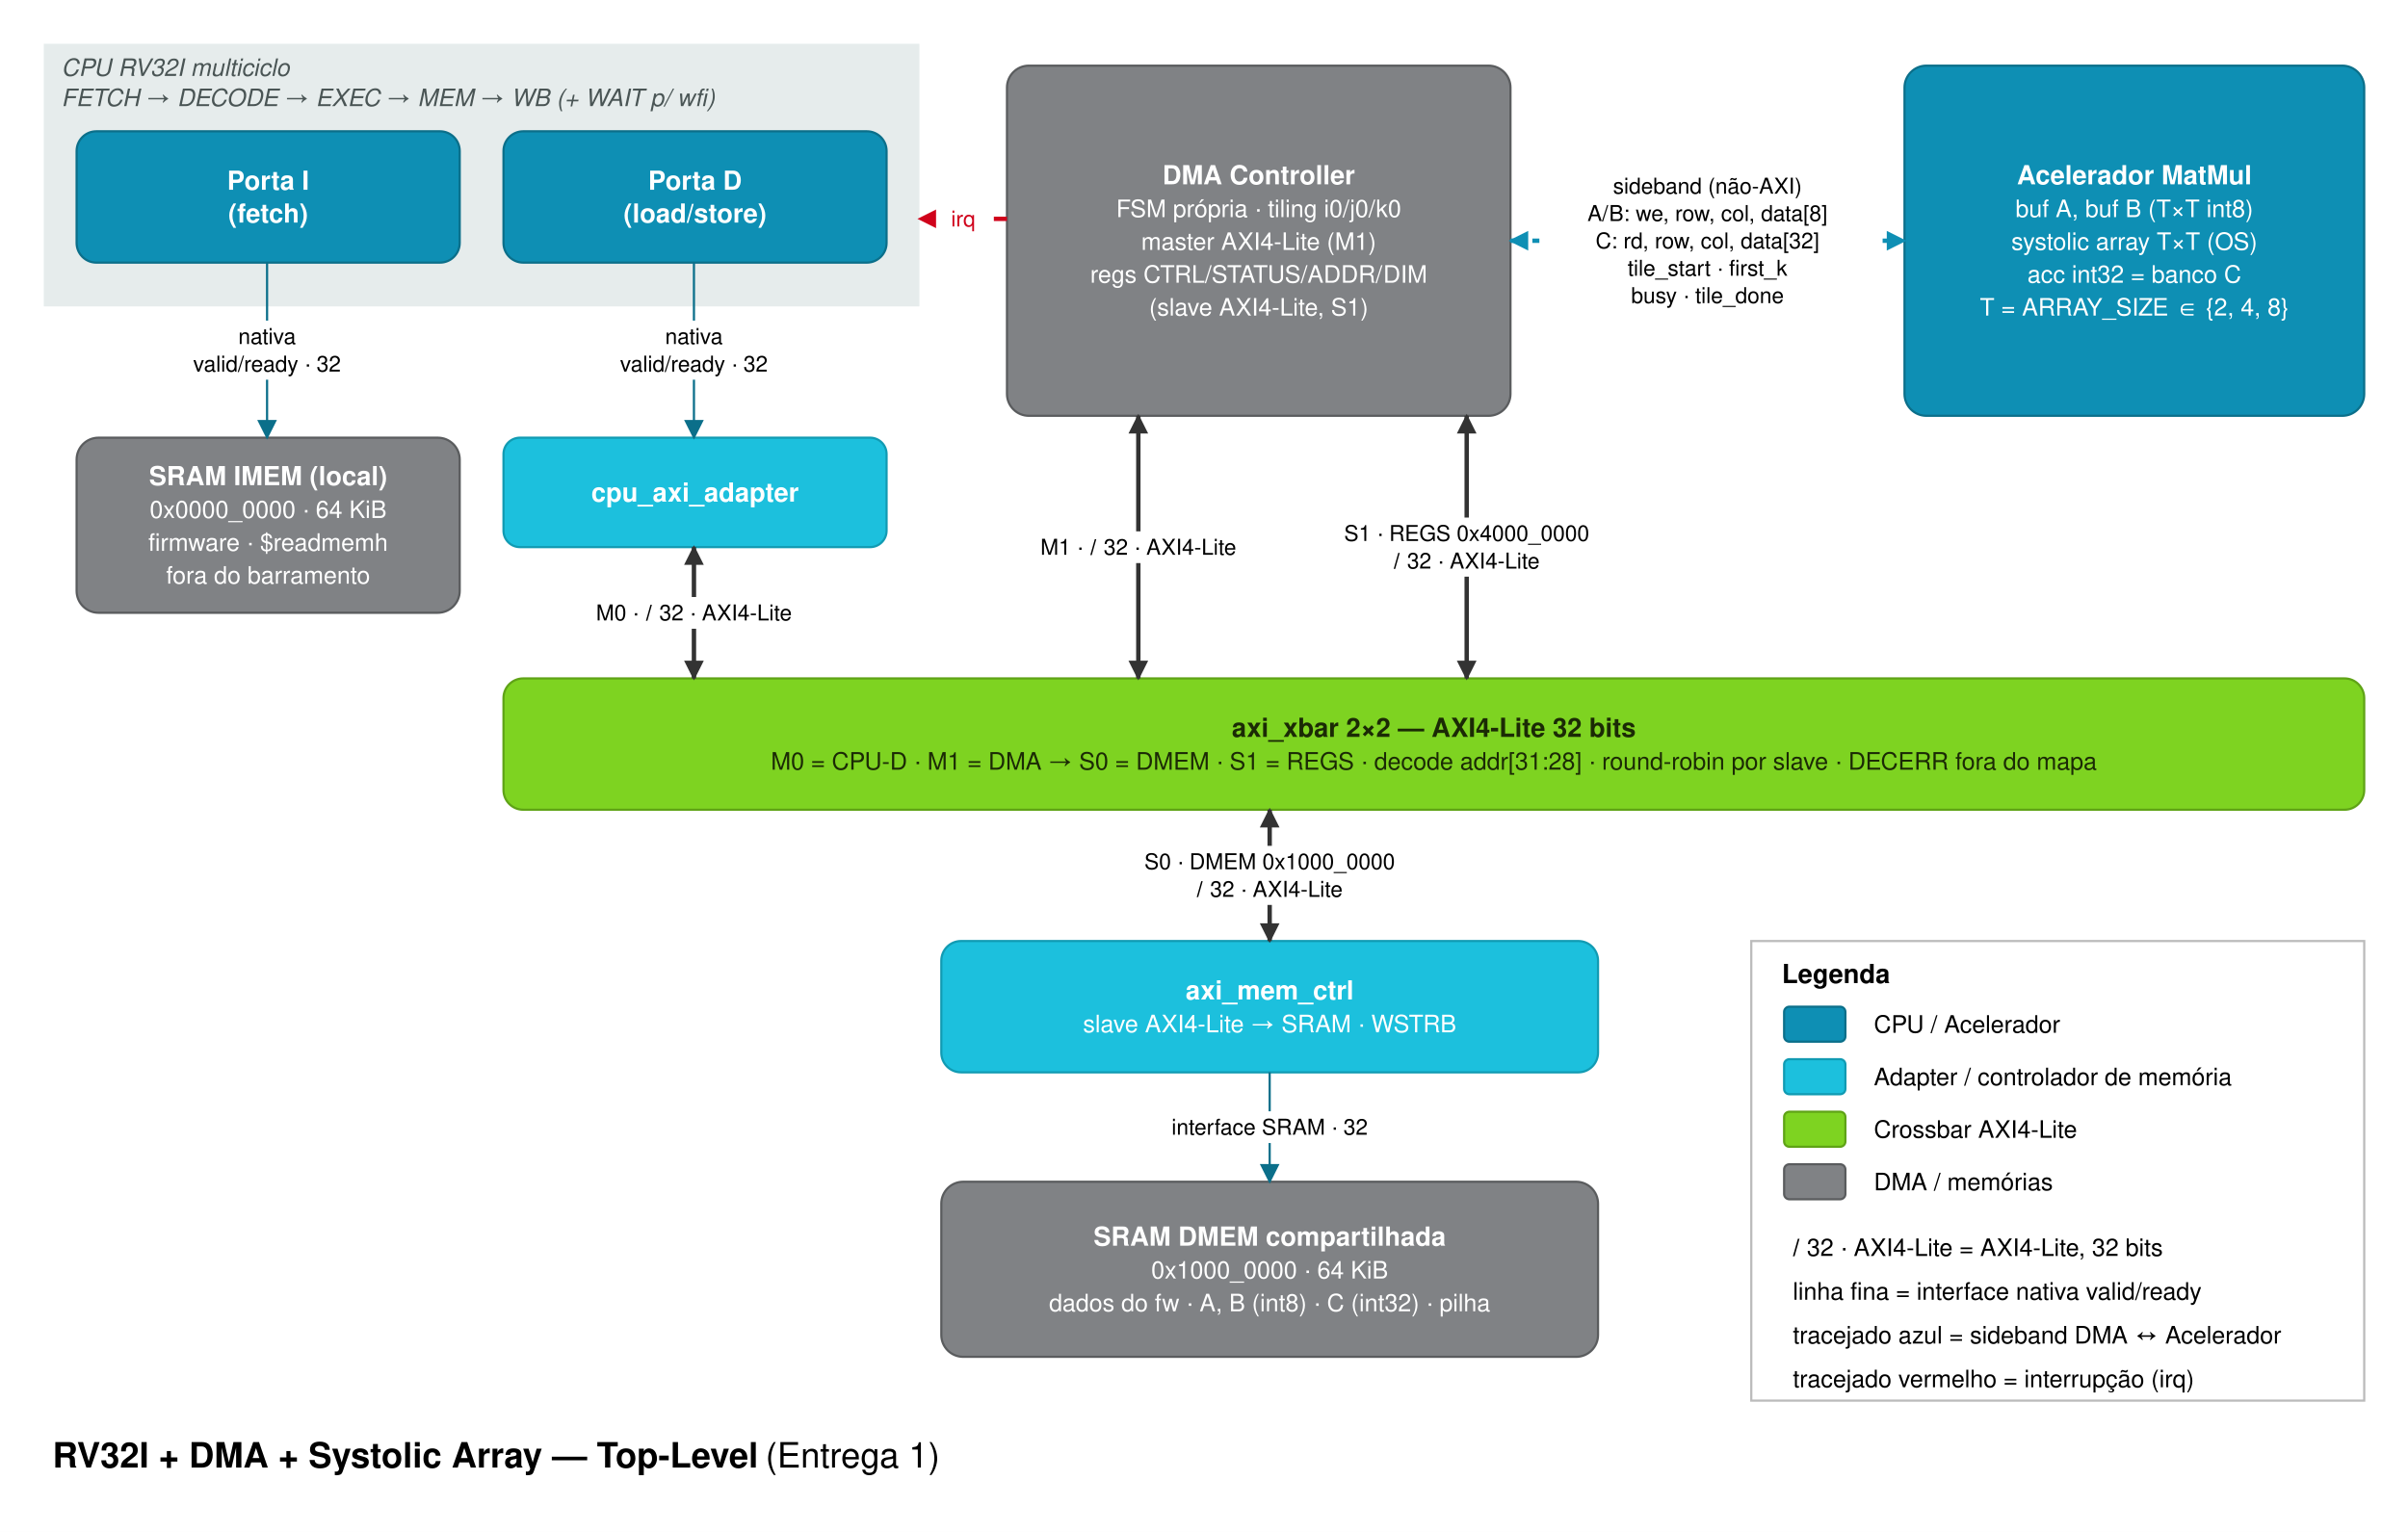
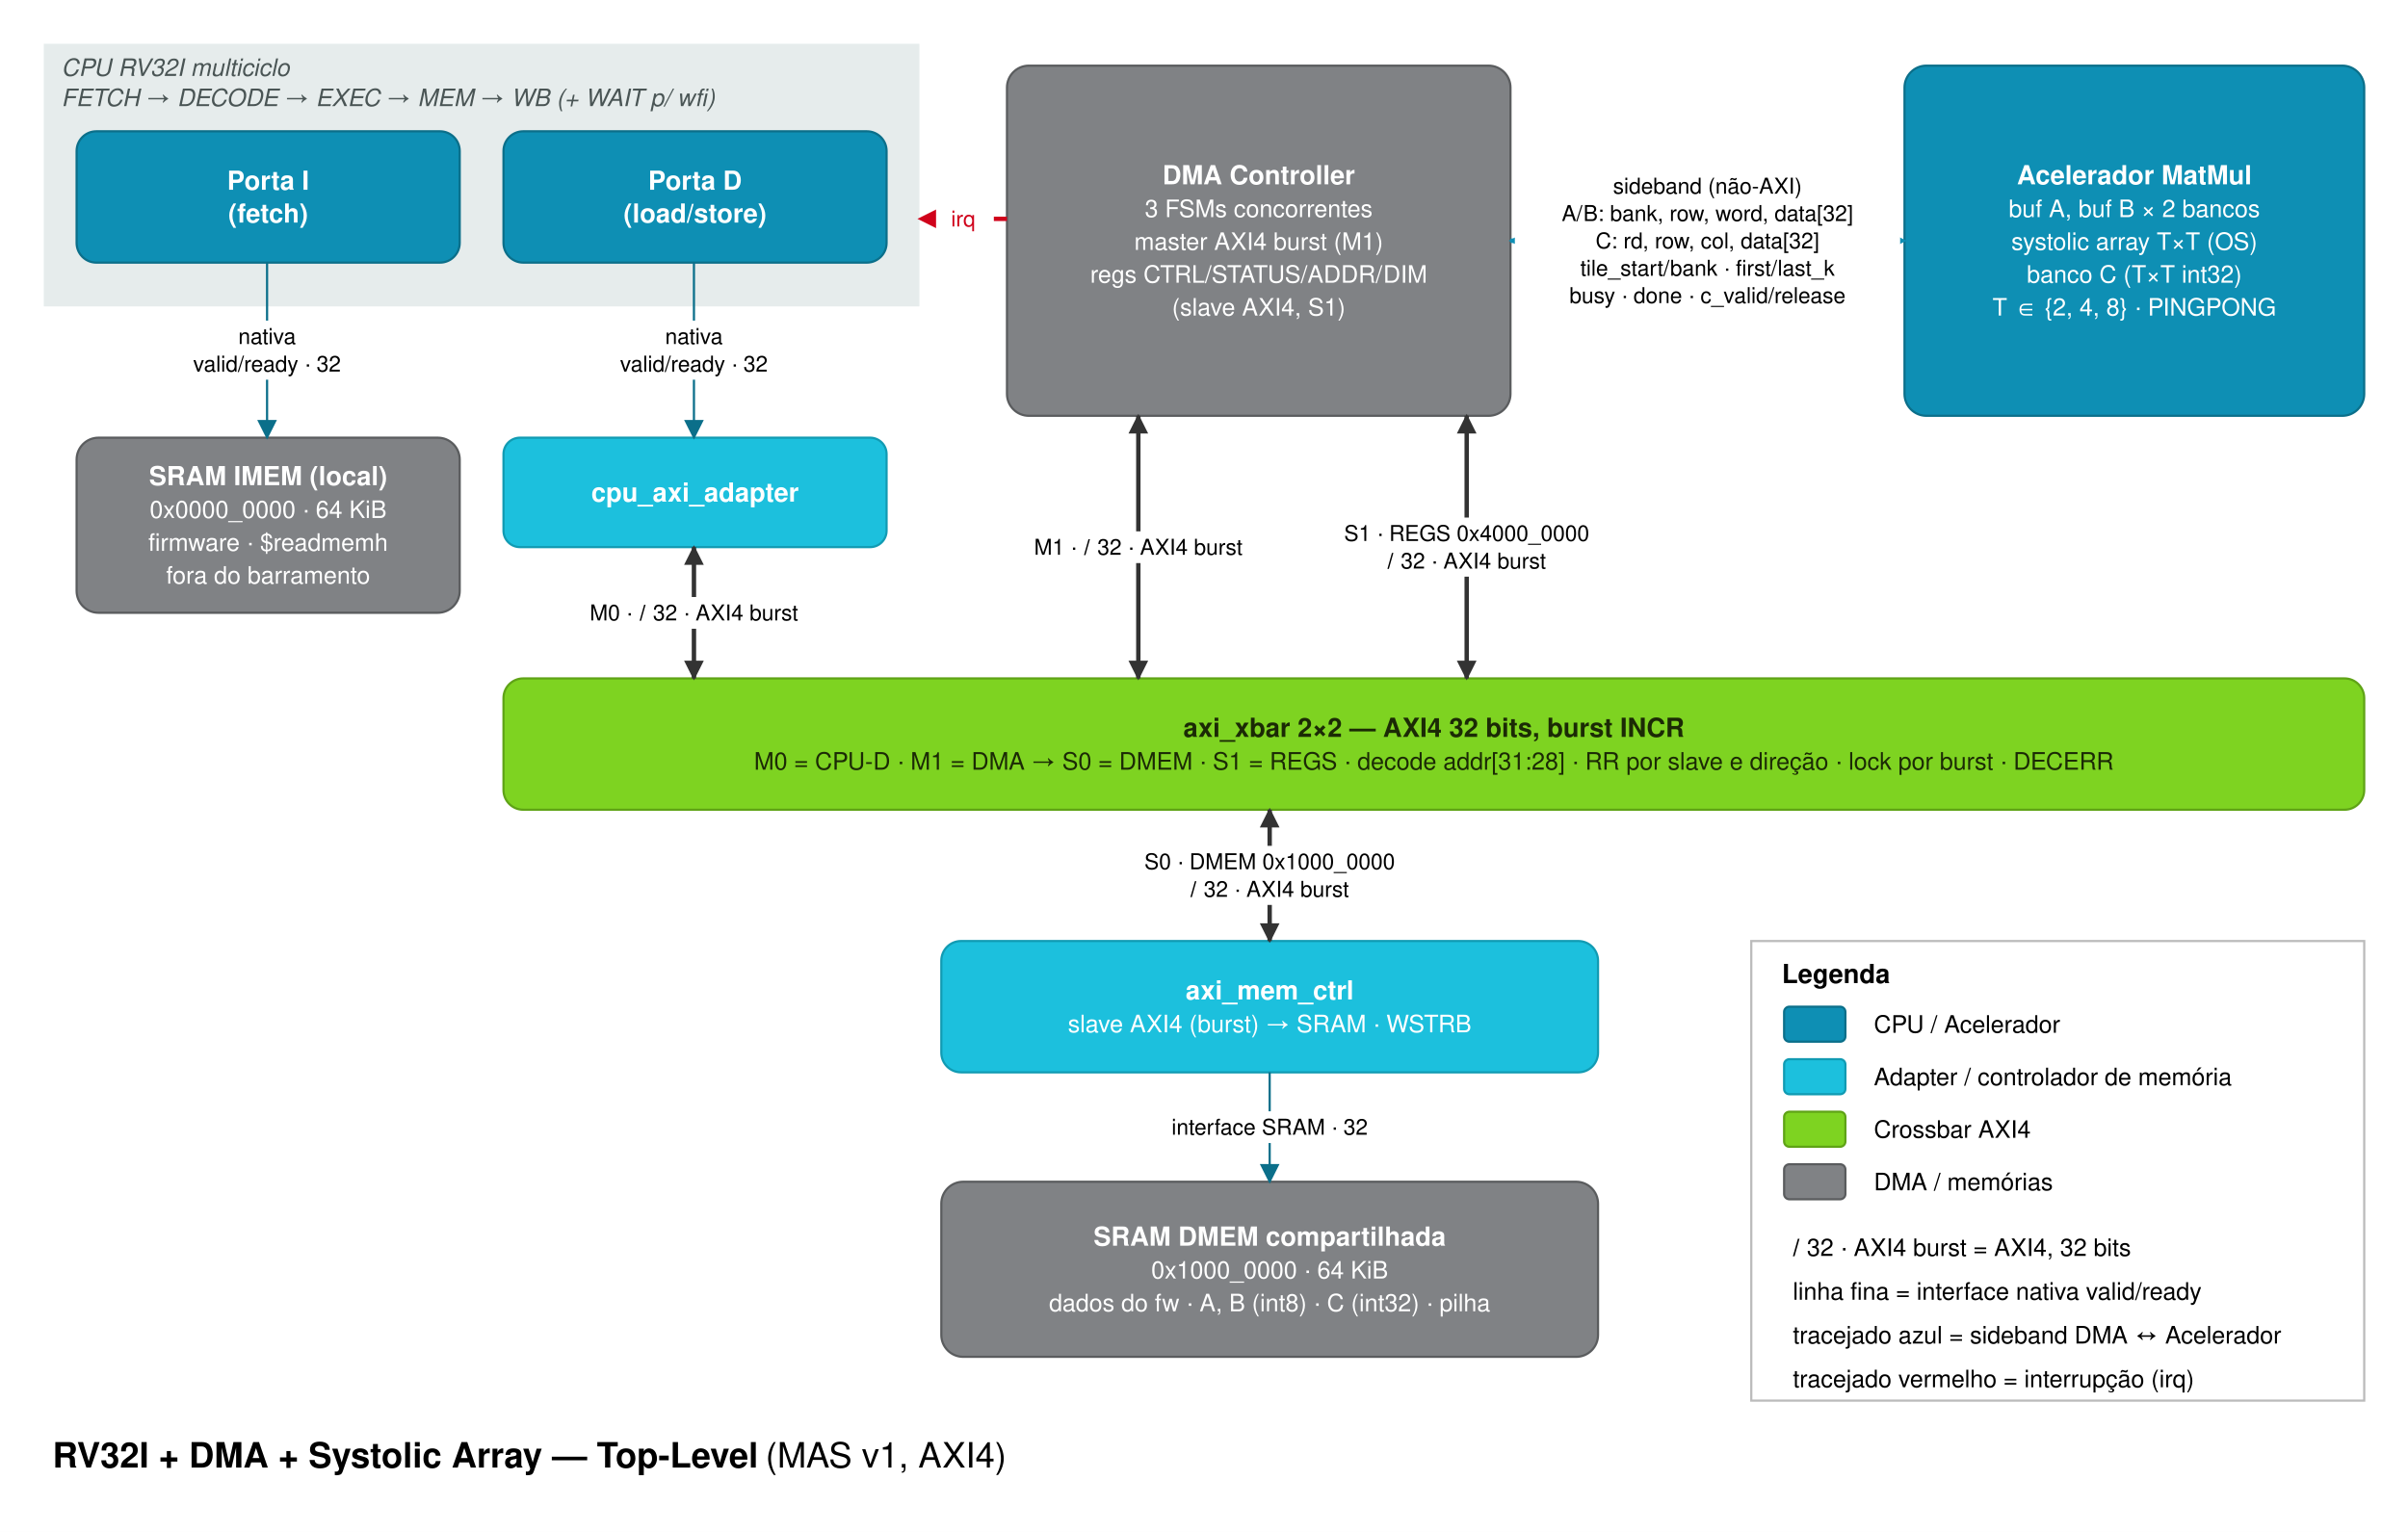
<svg xmlns="http://www.w3.org/2000/svg" font-family="Helvetica, Arial, sans-serif" width="1100" height="700" viewBox="0 0 1100 700">
  <defs>
    <marker id="m_fill_0B6F8A" viewBox="0 0 10 10" refX="9" refY="5" markerWidth="9" markerHeight="9" markerUnits="userSpaceOnUse" orient="auto-start-reverse">
      <path d="M0,0 L10,5 L0,10 z" fill="#0B6F8A" />
    </marker>
    <marker id="m_fill_333333" viewBox="0 0 10 10" refX="9" refY="5" markerWidth="9" markerHeight="9" markerUnits="userSpaceOnUse" orient="auto-start-reverse">
      <path d="M0,0 L10,5 L0,10 z" fill="#333333" />
    </marker>
    <marker id="m_fill_0E8FB4" viewBox="0 0 10 10" refX="9" refY="5" markerWidth="9" markerHeight="9" markerUnits="userSpaceOnUse" orient="auto-start-reverse">
      <path d="M0,0 L10,5 L0,10 z" fill="#0E8FB4" />
    </marker>
    <marker id="m_fill_D0021B" viewBox="0 0 10 10" refX="9" refY="5" markerWidth="9" markerHeight="9" markerUnits="userSpaceOnUse" orient="auto-start-reverse">
      <path d="M0,0 L10,5 L0,10 z" fill="#D0021B" />
    </marker>
  </defs>
  <rect x="0" y="0" fill="#FFFFFF" width="1100" height="700" />
  <rect x="20" y="20" width="400" height="120" fill="#E6ECEC" stroke="none" stroke-width="1" />
  <text x="28.0" y="34.7" text-anchor="start" fill="#4A5555" font-style="italic">
    <tspan font-size="11" font-weight="normal">CPU RV32I multiciclo</tspan>
  </text>
  <text x="28.0" y="48.5" text-anchor="start" fill="#4A5555" font-style="italic">
    <tspan font-size="11" font-weight="normal">FETCH → DECODE → EXEC → MEM → WB (+ WAIT p/ wfi)</tspan>
  </text>
  <rect x="35" y="60" width="175" height="60" fill="#0E8FB4" stroke="#0B6F8A" stroke-width="1" rx="9.0" ry="9.0" />
  <text x="122.5" y="86.7" text-anchor="middle" fill="#FFFFFF">
    <tspan font-size="12" font-weight="bold">Porta I</tspan>
  </text>
  <text x="122.5" y="101.7" text-anchor="middle" fill="#FFFFFF">
    <tspan font-size="12" font-weight="bold">(fetch)</tspan>
  </text>
  <rect x="230" y="60" width="175" height="60" fill="#0E8FB4" stroke="#0B6F8A" stroke-width="1" rx="9.0" ry="9.0" />
  <text x="317.5" y="86.7" text-anchor="middle" fill="#FFFFFF">
    <tspan font-size="12" font-weight="bold">Porta D</tspan>
  </text>
  <text x="317.5" y="101.7" text-anchor="middle" fill="#FFFFFF">
    <tspan font-size="12" font-weight="bold">(load/store)</tspan>
  </text>
  <rect x="35" y="200" width="175" height="80" fill="#808285" stroke="#5A5C5E" stroke-width="1" rx="10.0" ry="10.0" />
  <text x="122.5" y="221.7" text-anchor="middle" fill="#FFFFFF">
    <tspan font-size="12" font-weight="bold">SRAM IMEM (local)</tspan>
  </text>
  <text x="122.5" y="236.7" text-anchor="middle" fill="#FFFFFF">
    <tspan font-size="11" font-weight="normal">0x0000_0000 · 64 KiB</tspan>
  </text>
  <text x="122.5" y="251.7" text-anchor="middle" fill="#FFFFFF">
    <tspan font-size="11" font-weight="normal">firmware · $readmemh</tspan>
  </text>
  <text x="122.5" y="266.7" text-anchor="middle" fill="#FFFFFF">
    <tspan font-size="11" font-weight="normal">fora do barramento</tspan>
  </text>
  <rect x="230" y="200" width="175" height="50" fill="#1CC0DD" stroke="#119BB3" stroke-width="1" rx="7.5" ry="7.5" />
  <text x="317.5" y="229.2" text-anchor="middle" fill="#FFFFFF">
    <tspan font-size="12" font-weight="bold">cpu_axi_adapter</tspan>
  </text>
  <rect x="460" y="30" width="230" height="160" fill="#808285" stroke="#5A5C5E" stroke-width="1" rx="10.0" ry="10.0" />
  <text x="575.0" y="84.2" text-anchor="middle" fill="#FFFFFF">
    <tspan font-size="12" font-weight="bold">DMA Controller</tspan>
  </text>
  <text x="575.0" y="99.2" text-anchor="middle" fill="#FFFFFF">
-     <tspan font-size="11" font-weight="normal">FSM própria · tiling i0/j0/k0</tspan>
+     <tspan font-size="11" font-weight="normal">3 FSMs concorrentes</tspan>
  </text>
  <text x="575.0" y="114.2" text-anchor="middle" fill="#FFFFFF">
-     <tspan font-size="11" font-weight="normal">master AXI4-Lite (M1)</tspan>
+     <tspan font-size="11" font-weight="normal">master AXI4 burst (M1)</tspan>
  </text>
  <text x="575.0" y="129.2" text-anchor="middle" fill="#FFFFFF">
    <tspan font-size="11" font-weight="normal">regs CTRL/STATUS/ADDR/DIM</tspan>
  </text>
  <text x="575.0" y="144.2" text-anchor="middle" fill="#FFFFFF">
-     <tspan font-size="11" font-weight="normal">(slave AXI4-Lite, S1)</tspan>
+     <tspan font-size="11" font-weight="normal">(slave AXI4, S1)</tspan>
  </text>
  <rect x="870" y="30" width="210" height="160" fill="#0E8FB4" stroke="#0B6F8A" stroke-width="1" rx="10.0" ry="10.0" />
  <text x="975.0" y="84.2" text-anchor="middle" fill="#FFFFFF">
    <tspan font-size="12" font-weight="bold">Acelerador MatMul</tspan>
  </text>
  <text x="975.0" y="99.2" text-anchor="middle" fill="#FFFFFF">
-     <tspan font-size="11" font-weight="normal">buf A, buf B (T×T int8)</tspan>
+     <tspan font-size="11" font-weight="normal">buf A, buf B × 2 bancos</tspan>
  </text>
  <text x="975.0" y="114.2" text-anchor="middle" fill="#FFFFFF">
    <tspan font-size="11" font-weight="normal">systolic array T×T (OS)</tspan>
  </text>
  <text x="975.0" y="129.2" text-anchor="middle" fill="#FFFFFF">
-     <tspan font-size="11" font-weight="normal">acc int32 = banco C</tspan>
+     <tspan font-size="11" font-weight="normal">banco C (T×T int32)</tspan>
  </text>
  <text x="975.0" y="144.2" text-anchor="middle" fill="#FFFFFF">
-     <tspan font-size="11" font-weight="normal">T = ARRAY_SIZE ∈ {2, 4, 8}</tspan>
+     <tspan font-size="11" font-weight="normal">T ∈ {2, 4, 8} · PINGPONG</tspan>
  </text>
  <rect x="230" y="310" width="850" height="60" fill="#7ED321" stroke="#5FA316" stroke-width="1" rx="9.0" ry="9.0" />
  <text x="655.0" y="336.7" text-anchor="middle" fill="#1B2A05">
-     <tspan font-size="12" font-weight="bold">axi_xbar 2×2 — AXI4-Lite 32 bits</tspan>
+     <tspan font-size="12" font-weight="bold">axi_xbar 2×2 — AXI4 32 bits, burst INCR</tspan>
  </text>
  <text x="655.0" y="351.7" text-anchor="middle" fill="#1B2A05">
-     <tspan font-size="11" font-weight="normal">M0 = CPU-D · M1 = DMA → S0 = DMEM · S1 = REGS · decode addr[31:28] · round-robin por slave · DECERR fora do mapa</tspan>
+     <tspan font-size="11" font-weight="normal">M0 = CPU-D · M1 = DMA → S0 = DMEM · S1 = REGS · decode addr[31:28] · RR por slave e direção · lock por burst · DECERR</tspan>
  </text>
  <rect x="430" y="430" width="300" height="60" fill="#1CC0DD" stroke="#119BB3" stroke-width="1" rx="9.0" ry="9.0" />
  <text x="580.0" y="456.7" text-anchor="middle" fill="#FFFFFF">
    <tspan font-size="12" font-weight="bold">axi_mem_ctrl</tspan>
  </text>
  <text x="580.0" y="471.7" text-anchor="middle" fill="#FFFFFF">
-     <tspan font-size="11" font-weight="normal">slave AXI4-Lite → SRAM · WSTRB</tspan>
+     <tspan font-size="11" font-weight="normal">slave AXI4 (burst) → SRAM · WSTRB</tspan>
  </text>
  <rect x="430" y="540" width="300" height="80" fill="#808285" stroke="#5A5C5E" stroke-width="1" rx="10.0" ry="10.0" />
  <text x="580.0" y="569.2" text-anchor="middle" fill="#FFFFFF">
    <tspan font-size="12" font-weight="bold">SRAM DMEM compartilhada</tspan>
  </text>
  <text x="580.0" y="584.2" text-anchor="middle" fill="#FFFFFF">
    <tspan font-size="11" font-weight="normal">0x1000_0000 · 64 KiB</tspan>
  </text>
  <text x="580.0" y="599.2" text-anchor="middle" fill="#FFFFFF">
    <tspan font-size="11" font-weight="normal">dados do fw · A, B (int8) · C (int32) · pilha</tspan>
  </text>
  <polyline points="122,120 122,200" fill="none" stroke="#0B6F8A" stroke-width="1" marker-end="url(#m_fill_0B6F8A)" />
  <polyline points="317,120 317,200" fill="none" stroke="#0B6F8A" stroke-width="1" marker-end="url(#m_fill_0B6F8A)" />
  <polyline points="317,250 317,310" fill="none" stroke="#333333" stroke-width="2" marker-end="url(#m_fill_333333)" marker-start="url(#m_fill_333333)" />
  <polyline points="520,190 520,310" fill="none" stroke="#333333" stroke-width="2" marker-end="url(#m_fill_333333)" marker-start="url(#m_fill_333333)" />
  <polyline points="670,310 670,190" fill="none" stroke="#333333" stroke-width="2" marker-end="url(#m_fill_333333)" marker-start="url(#m_fill_333333)" />
  <polyline points="580,370 580,430" fill="none" stroke="#333333" stroke-width="2" marker-end="url(#m_fill_333333)" marker-start="url(#m_fill_333333)" />
  <polyline points="580,490 580,540" fill="none" stroke="#0B6F8A" stroke-width="1" marker-end="url(#m_fill_0B6F8A)" />
  <polyline points="690,110 870,110" fill="none" stroke="#0E8FB4" stroke-width="2" stroke-dasharray="6,4" marker-end="url(#m_fill_0E8FB4)" marker-start="url(#m_fill_0E8FB4)" />
  <polyline points="460,100 420,100" fill="none" stroke="#D0021B" stroke-width="2" stroke-dasharray="6,4" marker-end="url(#m_fill_D0021B)" />
  <rect x="800" y="430" width="280" height="210" fill="#FFFFFF" stroke="#BBBBBB" stroke-width="1" />
  <text x="814.0" y="449.2" text-anchor="start" fill="#000000">
    <tspan font-size="12" font-weight="bold">Legenda</tspan>
  </text>
  <rect x="815" y="460" width="28" height="16" fill="#0E8FB4" stroke="#0B6F8A" stroke-width="1" rx="2.4" ry="2.4" />
  <text x="856.0" y="471.9" text-anchor="start" fill="#000000">
    <tspan font-size="11" font-weight="normal">CPU / Acelerador</tspan>
  </text>
  <rect x="815" y="484" width="28" height="16" fill="#1CC0DD" stroke="#119BB3" stroke-width="1" rx="2.4" ry="2.4" />
  <text x="856.0" y="495.9" text-anchor="start" fill="#000000">
    <tspan font-size="11" font-weight="normal">Adapter / controlador de memória</tspan>
  </text>
  <rect x="815" y="508" width="28" height="16" fill="#7ED321" stroke="#5FA316" stroke-width="1" rx="2.4" ry="2.4" />
  <text x="856.0" y="519.9" text-anchor="start" fill="#000000">
-     <tspan font-size="11" font-weight="normal">Crossbar AXI4-Lite</tspan>
+     <tspan font-size="11" font-weight="normal">Crossbar AXI4</tspan>
  </text>
  <rect x="815" y="532" width="28" height="16" fill="#808285" stroke="#5A5C5E" stroke-width="1" rx="2.4" ry="2.4" />
  <text x="856.0" y="543.9" text-anchor="start" fill="#000000">
    <tspan font-size="11" font-weight="normal">DMA / memórias</tspan>
  </text>
  <text x="819.0" y="573.9" text-anchor="start" fill="#000000">
    <tspan font-size="11" font-weight="bold">/</tspan>
-     <tspan font-size="11" font-weight="normal"> 32 · AXI4-Lite = AXI4-Lite, 32 bits</tspan>
+     <tspan font-size="11" font-weight="normal"> 32 · AXI4 burst = AXI4, 32 bits</tspan>
  </text>
  <text x="819.0" y="593.9" text-anchor="start" fill="#000000">
    <tspan font-size="11" font-weight="normal">linha fina = interface nativa valid/ready</tspan>
  </text>
  <text x="819.0" y="613.9" text-anchor="start" fill="#000000">
    <tspan font-size="11" font-weight="normal">tracejado azul = sideband DMA ↔ Acelerador</tspan>
  </text>
  <text x="819.0" y="633.9" text-anchor="start" fill="#000000">
    <tspan font-size="11" font-weight="normal">tracejado vermelho = interrupção (irq)</tspan>
  </text>
  <text x="24.0" y="670.6" text-anchor="start" fill="#000000">
    <tspan font-size="16" font-weight="bold">RV32I + DMA + Systolic Array — Top-Level</tspan>
-     <tspan font-size="16" font-weight="normal"> (Entrega 1)</tspan>
+     <tspan font-size="16" font-weight="normal"> (MAS v1, AXI4)</tspan>
  </text>
  <rect x="73.2" y="146.5" width="97.6" height="27.0" fill="#FFFFFF" />
  <text x="122.0" y="157.2" text-anchor="middle" fill="#000000">
    <tspan font-size="10" font-weight="normal">nativa</tspan>
  </text>
  <text x="122.0" y="169.8" text-anchor="middle" fill="#000000">
    <tspan font-size="10" font-weight="normal">valid/ready · 32</tspan>
  </text>
  <rect x="268.2" y="146.5" width="97.6" height="27.0" fill="#FFFFFF" />
  <text x="317.0" y="157.2" text-anchor="middle" fill="#000000">
    <tspan font-size="10" font-weight="normal">nativa</tspan>
  </text>
  <text x="317.0" y="169.8" text-anchor="middle" fill="#000000">
    <tspan font-size="10" font-weight="normal">valid/ready · 32</tspan>
  </text>
-   <rect x="254.2" y="272.8" width="125.6" height="14.5" fill="#FFFFFF" />
+   <rect x="251.4" y="272.8" width="131.2" height="14.5" fill="#FFFFFF" />
  <text x="317.0" y="283.5" text-anchor="middle" fill="#000000">
    <tspan font-size="10" font-weight="normal">M0 · </tspan>
    <tspan font-size="10" font-weight="bold">/</tspan>
-     <tspan font-size="10" font-weight="normal"> 32 · AXI4-Lite</tspan>
-   </text>
-   <rect x="457.2" y="242.8" width="125.6" height="14.5" fill="#FFFFFF" />
+     <tspan font-size="10" font-weight="normal"> 32 · AXI4 burst</tspan>
+   </text>
+   <rect x="454.4" y="242.8" width="131.2" height="14.5" fill="#FFFFFF" />
  <text x="520.0" y="253.5" text-anchor="middle" fill="#000000">
    <tspan font-size="10" font-weight="normal">M1 · </tspan>
    <tspan font-size="10" font-weight="bold">/</tspan>
-     <tspan font-size="10" font-weight="normal"> 32 · AXI4-Lite</tspan>
+     <tspan font-size="10" font-weight="normal"> 32 · AXI4 burst</tspan>
  </text>
  <rect x="607.2" y="236.5" width="125.6" height="27.0" fill="#FFFFFF" />
  <text x="670.0" y="247.2" text-anchor="middle" fill="#000000">
    <tspan font-size="10" font-weight="normal">S1 · REGS 0x4000_0000</tspan>
  </text>
  <text x="670.0" y="259.8" text-anchor="middle" fill="#000000">
    <tspan font-size="10" font-weight="bold">/</tspan>
-     <tspan font-size="10" font-weight="normal"> 32 · AXI4-Lite</tspan>
+     <tspan font-size="10" font-weight="normal"> 32 · AXI4 burst</tspan>
  </text>
  <rect x="517.2" y="386.5" width="125.6" height="27.0" fill="#FFFFFF" />
  <text x="580.0" y="397.2" text-anchor="middle" fill="#000000">
    <tspan font-size="10" font-weight="normal">S0 · DMEM 0x1000_0000</tspan>
  </text>
  <text x="580.0" y="409.8" text-anchor="middle" fill="#000000">
    <tspan font-size="10" font-weight="bold">/</tspan>
-     <tspan font-size="10" font-weight="normal"> 32 · AXI4-Lite</tspan>
+     <tspan font-size="10" font-weight="normal"> 32 · AXI4 burst</tspan>
  </text>
  <rect x="522.8" y="507.8" width="114.4" height="14.5" fill="#FFFFFF" />
  <text x="580.0" y="518.5" text-anchor="middle" fill="#000000">
    <tspan font-size="10" font-weight="normal">interface SRAM · 32</tspan>
  </text>
-   <rect x="703.2" y="77.8" width="153.6" height="64.5" fill="#FFFFFF" />
+   <rect x="692.0" y="77.8" width="176.0" height="64.5" fill="#FFFFFF" />
  <text x="780.0" y="88.5" text-anchor="middle" fill="#000000">
    <tspan font-size="10" font-weight="normal">sideband (não-AXI)</tspan>
  </text>
  <text x="780.0" y="101.0" text-anchor="middle" fill="#000000">
-     <tspan font-size="10" font-weight="normal">A/B: we, row, col, data[8]</tspan>
+     <tspan font-size="10" font-weight="normal">A/B: bank, row, word, data[32]</tspan>
  </text>
  <text x="780.0" y="113.5" text-anchor="middle" fill="#000000">
    <tspan font-size="10" font-weight="normal">C: rd, row, col, data[32]</tspan>
  </text>
  <text x="780.0" y="126.0" text-anchor="middle" fill="#000000">
-     <tspan font-size="10" font-weight="normal">tile_start · first_k</tspan>
+     <tspan font-size="10" font-weight="normal">tile_start/bank · first/last_k</tspan>
  </text>
  <text x="780.0" y="138.5" text-anchor="middle" fill="#000000">
-     <tspan font-size="10" font-weight="normal">busy · tile_done</tspan>
+     <tspan font-size="10" font-weight="normal">busy · done · c_valid/release</tspan>
  </text>
  <rect x="427.6" y="92.8" width="24.8" height="14.5" fill="#FFFFFF" />
  <text x="440.0" y="103.5" text-anchor="middle" fill="#D0021B">
    <tspan font-size="10" font-weight="normal">irq</tspan>
  </text>
</svg>
